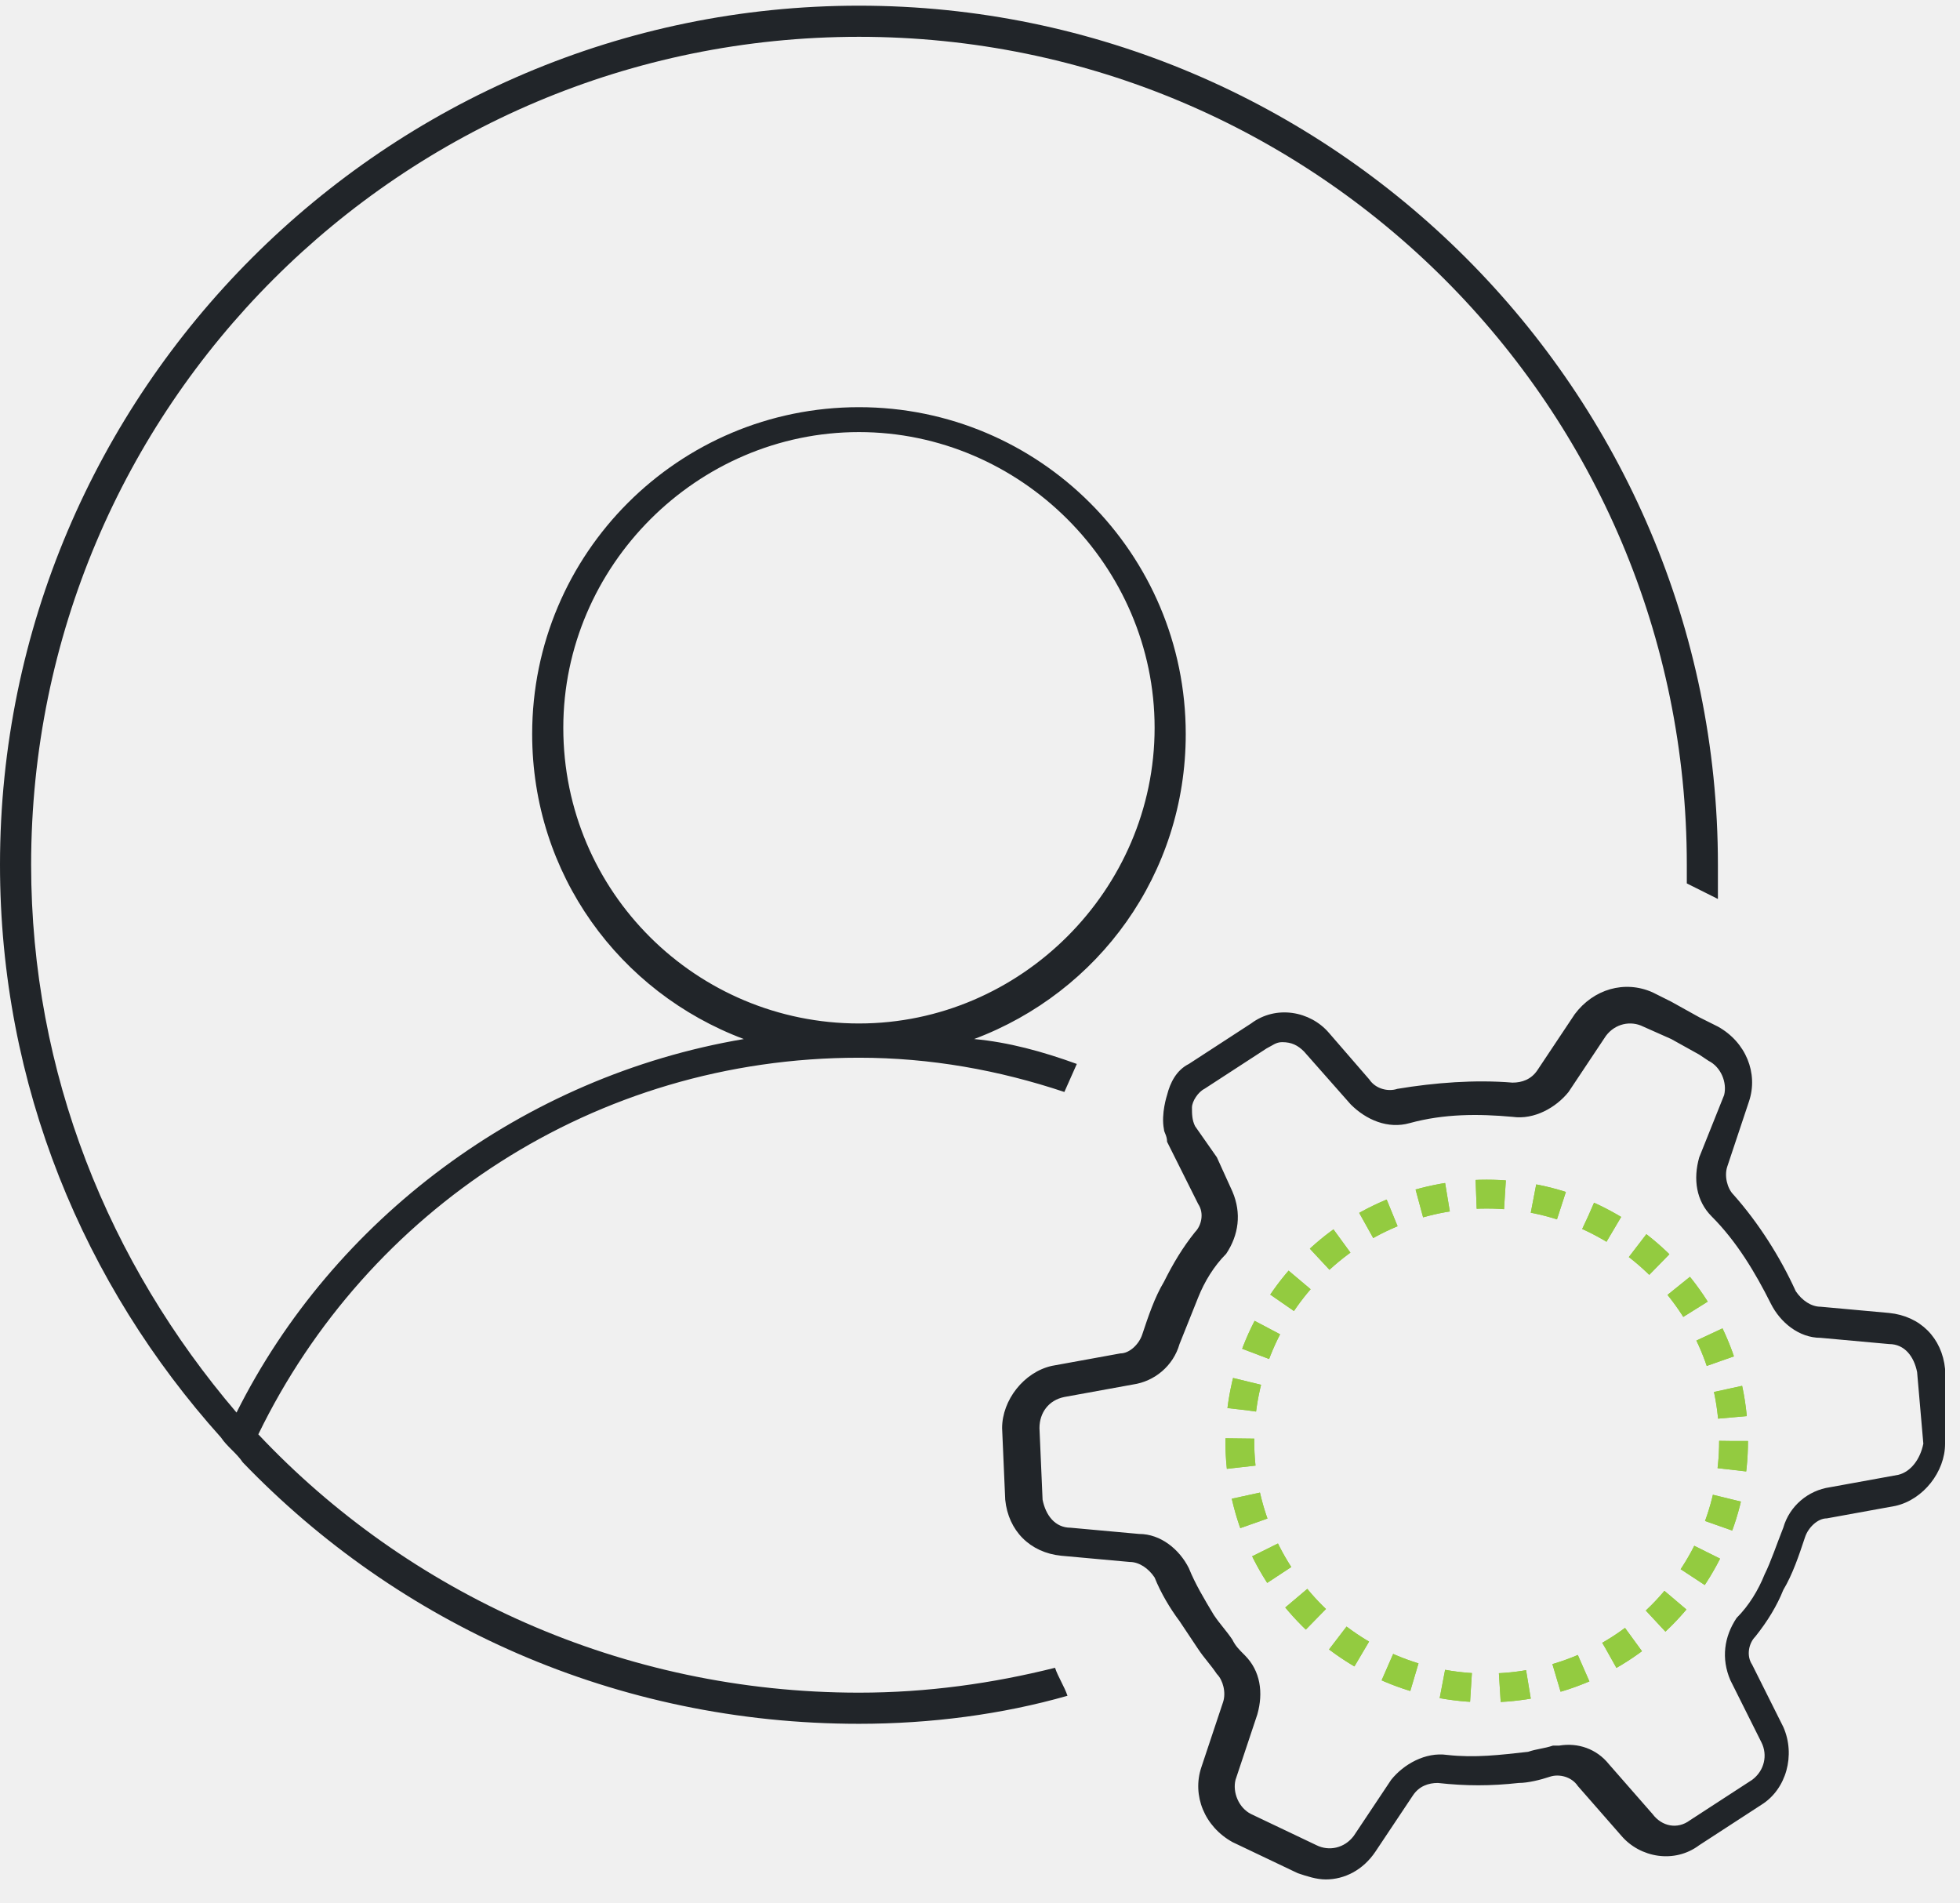
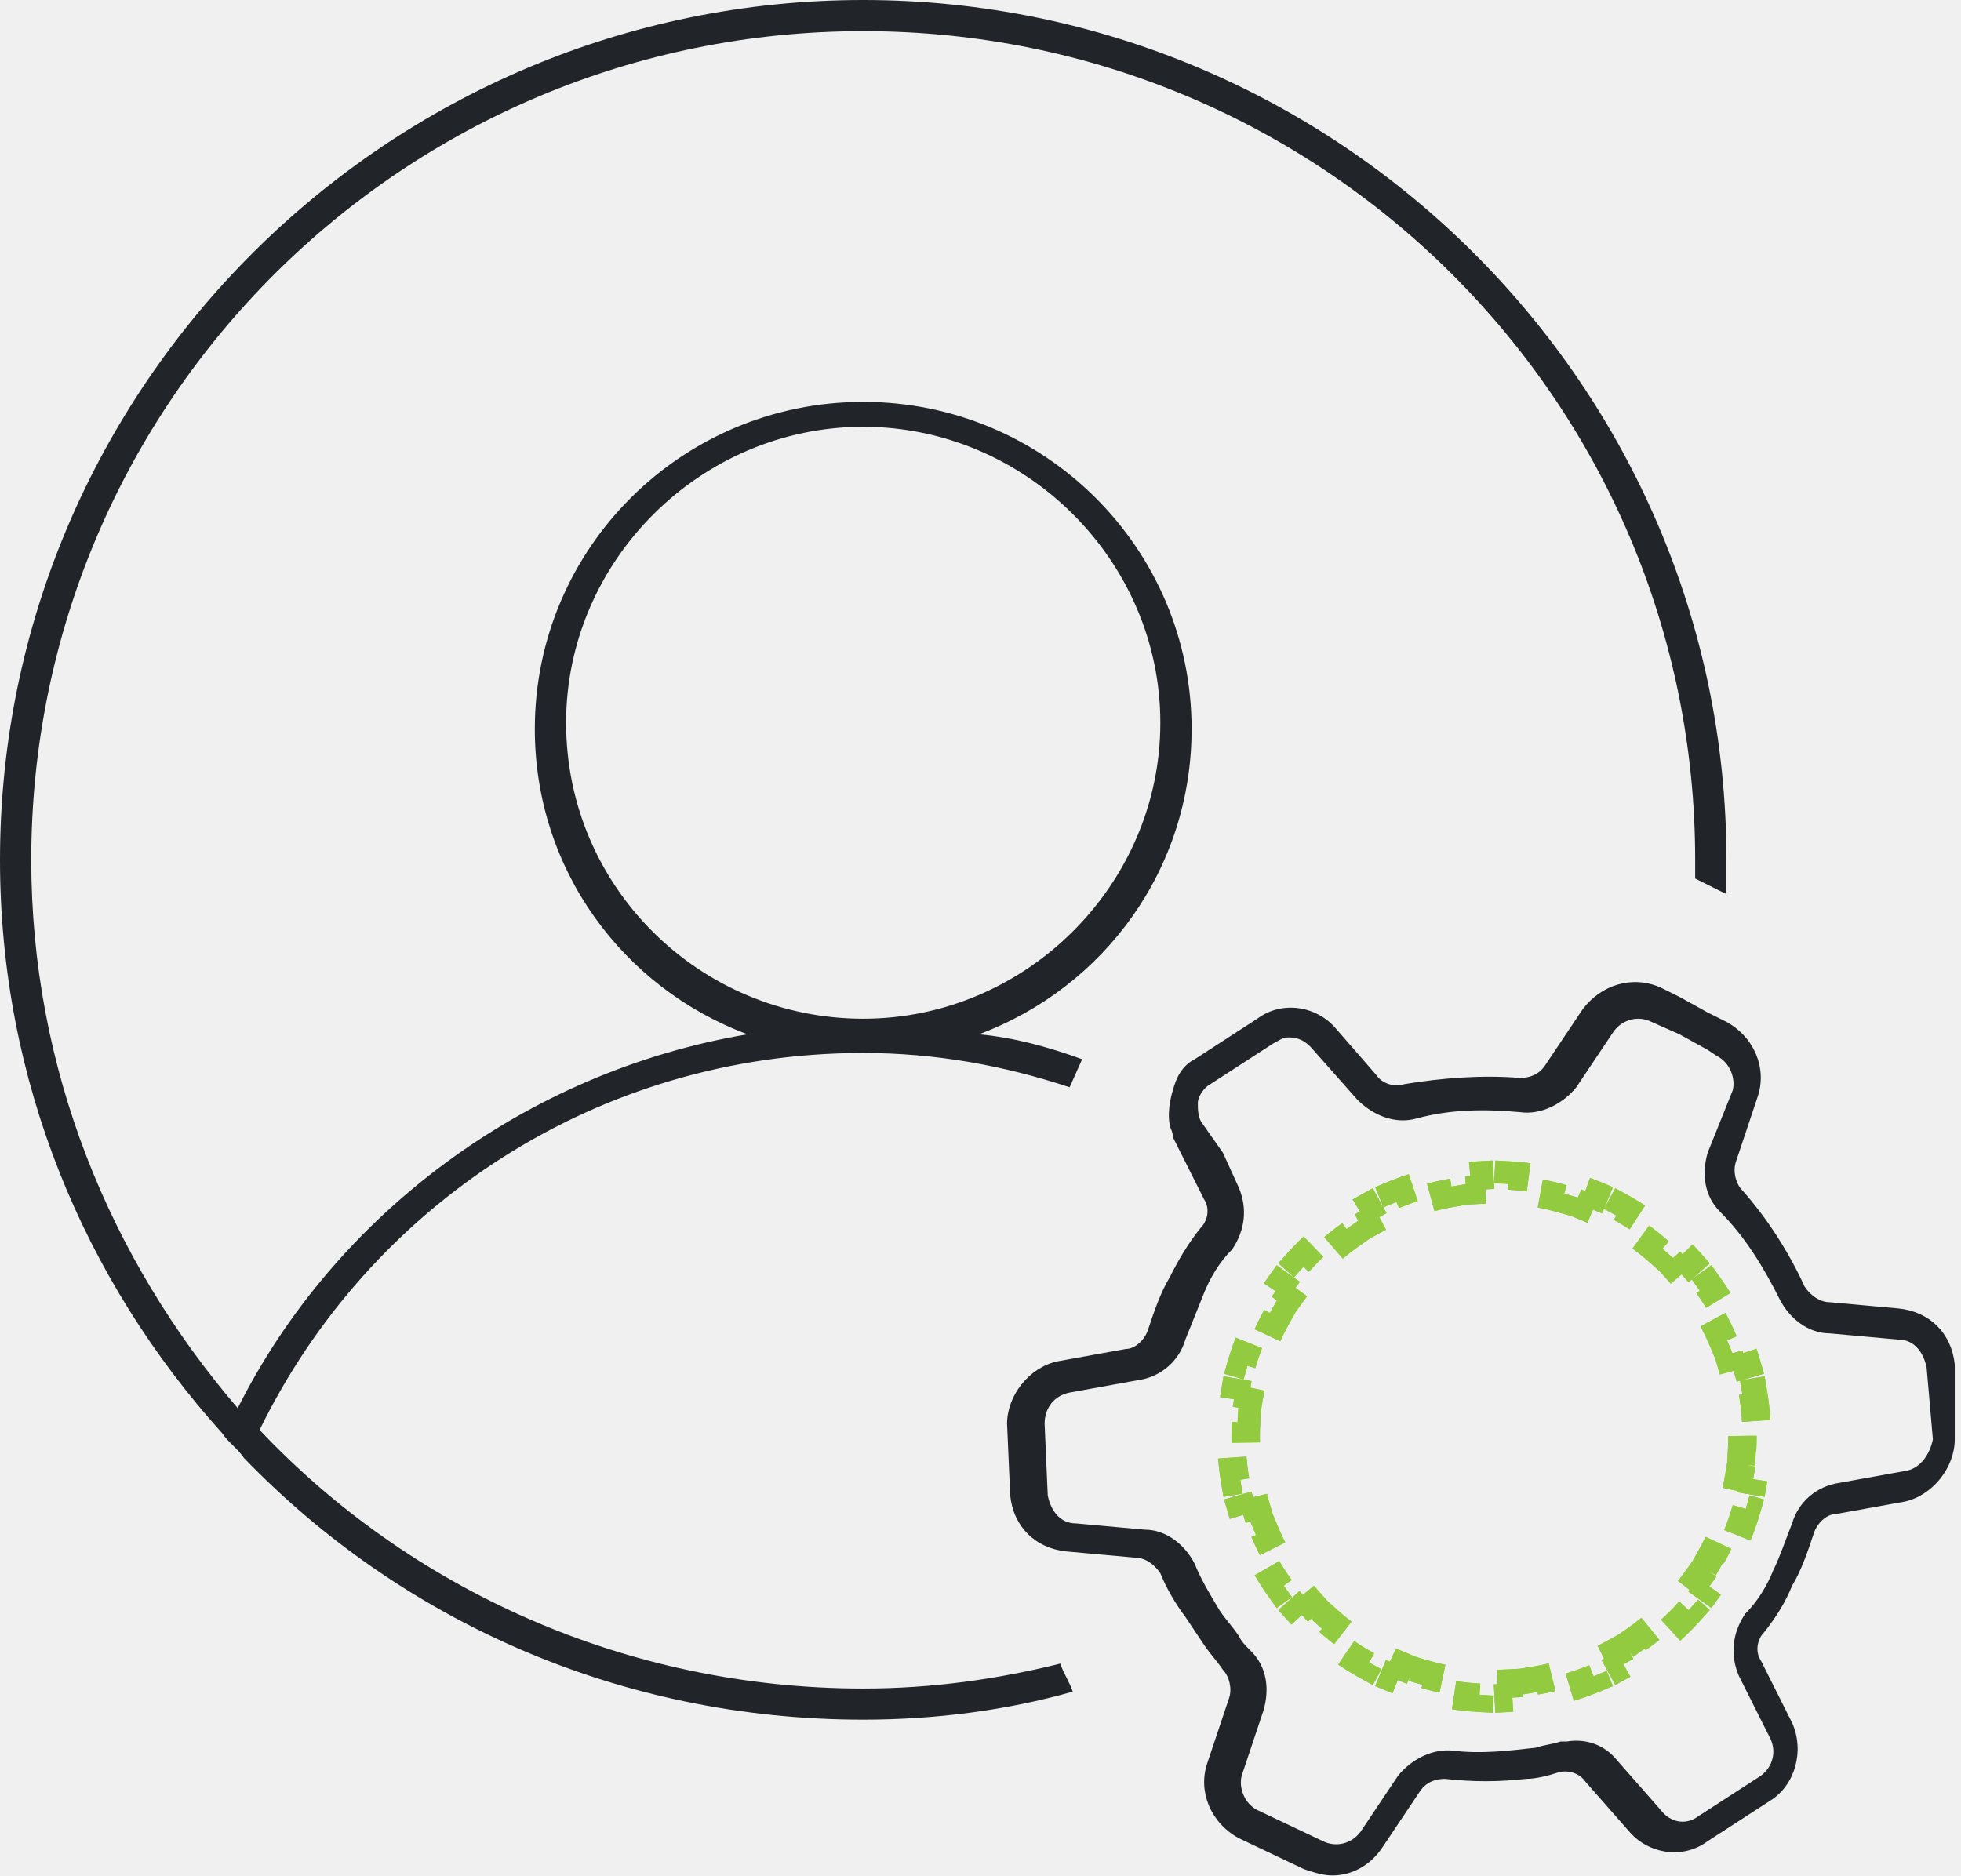
- <svg xmlns="http://www.w3.org/2000/svg" width="68" height="66" viewBox="0 0 68 66" fill="none">
-   <g clip-path="url(#clip0)">
-     <path d="M29.801 58.718C21.595 58.718 14.145 55.263 8.962 49.757C12.741 41.983 20.623 36.692 29.801 36.692C32.284 36.692 34.66 37.124 36.927 37.88L37.359 36.908C36.171 36.476 34.983 36.152 33.796 36.044C38.115 34.424 41.138 30.321 41.138 25.463C41.138 19.2 36.063 14.125 29.801 14.125C23.538 14.125 18.463 19.2 18.463 25.463C18.463 30.321 21.487 34.424 25.806 36.044C18.14 37.34 11.553 42.306 8.206 49.001C3.779 43.818 1.08 37.232 1.08 29.997C1.08 14.125 13.929 1.277 29.801 1.277C45.673 1.277 58.522 14.125 58.522 29.997C58.522 30.213 58.522 30.429 58.522 30.645L59.601 31.185C59.601 30.753 59.601 30.429 59.601 29.997C59.601 13.585 46.213 0.197 29.801 0.197C13.389 0.197 0 13.585 0 29.997C0 37.664 2.915 44.574 7.666 49.865C7.882 50.188 8.206 50.404 8.422 50.728C13.821 56.343 21.379 59.798 29.801 59.798C32.284 59.798 34.767 59.474 37.035 58.826C36.927 58.502 36.711 58.178 36.603 57.855C34.444 58.395 32.176 58.718 29.801 58.718ZM19.543 25.247C19.543 19.632 24.186 14.989 29.801 14.989C35.415 14.989 40.058 19.632 40.058 25.247C40.058 30.861 35.415 35.504 29.801 35.504C24.186 35.504 19.543 30.969 19.543 25.247ZM67.483 47.489C67.375 46.409 66.62 45.654 65.54 45.546L63.164 45.33C62.84 45.33 62.517 45.114 62.301 44.79C61.761 43.602 61.005 42.414 60.141 41.443C59.925 41.227 59.817 40.795 59.925 40.471L60.681 38.203C61.005 37.232 60.573 36.152 59.601 35.612L58.953 35.288L57.982 34.748L57.334 34.424C56.362 33.992 55.282 34.316 54.635 35.18L53.339 37.124C53.123 37.448 52.799 37.556 52.475 37.556C51.179 37.448 49.776 37.556 48.48 37.772C48.156 37.88 47.724 37.772 47.508 37.448L46.105 35.828C45.457 35.072 44.269 34.856 43.405 35.504L41.246 36.908C40.814 37.124 40.598 37.556 40.49 37.987C40.49 37.987 40.274 38.635 40.382 39.175C40.382 39.283 40.49 39.391 40.49 39.607L41.57 41.767C41.786 42.09 41.678 42.522 41.462 42.738C41.03 43.278 40.706 43.818 40.382 44.466C40.058 45.006 39.842 45.654 39.626 46.301C39.518 46.625 39.194 46.949 38.87 46.949L36.495 47.381C35.523 47.597 34.767 48.569 34.767 49.541L34.875 52.024C34.983 53.104 35.739 53.86 36.819 53.968L39.194 54.184C39.518 54.184 39.842 54.399 40.058 54.723C40.274 55.263 40.598 55.803 40.922 56.235C41.138 56.559 41.354 56.883 41.57 57.207C41.786 57.531 42.002 57.747 42.218 58.071C42.434 58.286 42.541 58.718 42.434 59.042L41.678 61.31C41.354 62.282 41.786 63.361 42.758 63.901L45.025 64.981C45.349 65.089 45.673 65.197 45.997 65.197C46.645 65.197 47.292 64.873 47.724 64.225L49.02 62.282C49.236 61.958 49.56 61.85 49.884 61.85C50.855 61.958 51.719 61.958 52.691 61.85C53.015 61.85 53.447 61.742 53.771 61.634C54.095 61.526 54.527 61.634 54.742 61.958L56.254 63.685C56.902 64.441 58.09 64.657 58.953 64.009L61.113 62.605C61.977 62.066 62.301 60.878 61.869 59.906L60.789 57.747C60.573 57.423 60.681 56.991 60.897 56.775C61.329 56.235 61.653 55.695 61.869 55.155C62.193 54.615 62.409 53.968 62.625 53.32C62.733 52.996 63.056 52.672 63.38 52.672L65.756 52.24C66.728 52.024 67.483 51.052 67.483 50.081V47.489ZM65.864 51.16L63.488 51.592C62.733 51.7 62.085 52.24 61.869 52.996C61.653 53.536 61.437 54.184 61.221 54.615C61.005 55.155 60.681 55.695 60.249 56.127C59.817 56.775 59.709 57.531 60.033 58.286L61.113 60.446C61.329 60.878 61.221 61.418 60.789 61.742L58.63 63.145C58.198 63.469 57.658 63.361 57.334 62.929L55.822 61.202C55.39 60.662 54.742 60.446 54.095 60.554C53.987 60.554 53.879 60.554 53.879 60.554C53.555 60.662 53.339 60.662 53.015 60.77C52.043 60.878 51.179 60.986 50.208 60.878C49.452 60.77 48.696 61.202 48.264 61.742L46.968 63.685C46.645 64.117 46.105 64.225 45.673 64.009L43.405 62.929C42.973 62.713 42.758 62.173 42.865 61.742L43.621 59.474C43.837 58.718 43.729 57.963 43.189 57.423C42.973 57.207 42.865 57.099 42.758 56.883C42.541 56.559 42.326 56.343 42.11 56.019C41.786 55.479 41.462 54.939 41.246 54.399C40.922 53.752 40.274 53.212 39.518 53.212L37.143 52.996C36.603 52.996 36.279 52.564 36.171 52.024L36.063 49.541C36.063 49.001 36.387 48.569 36.927 48.461L39.302 48.029C40.058 47.921 40.706 47.381 40.922 46.625C41.138 46.086 41.354 45.546 41.57 45.006C41.786 44.466 42.11 43.926 42.541 43.494C42.973 42.846 43.081 42.09 42.758 41.335L42.218 40.147L41.462 39.067C41.354 38.851 41.354 38.635 41.354 38.419C41.354 38.203 41.57 37.88 41.786 37.772L43.945 36.368C44.161 36.26 44.269 36.152 44.485 36.152C44.809 36.152 45.025 36.26 45.241 36.476L46.861 38.311C47.4 38.851 48.156 39.175 48.912 38.959C50.1 38.635 51.287 38.635 52.475 38.743C53.231 38.851 53.987 38.419 54.419 37.88L55.714 35.936C56.038 35.504 56.578 35.396 57.01 35.612L57.982 36.044L58.953 36.584L59.277 36.8C59.709 37.016 59.925 37.556 59.817 37.987L58.953 40.147C58.737 40.903 58.846 41.659 59.385 42.198C60.249 43.062 60.897 44.142 61.437 45.222C61.761 45.87 62.409 46.409 63.164 46.409L65.54 46.625C66.08 46.625 66.404 47.057 66.512 47.597L66.728 50.081C66.62 50.62 66.296 51.052 65.864 51.16Z" fill="#212529" />
-     <circle cx="51.579" cy="49.989" r="8.565" stroke="#93CB40" stroke-dasharray="1 1" />
-     <circle cx="51.579" cy="49.989" r="8.565" stroke="#93CB40" stroke-dasharray="1 1" />
-   </g>
-   <defs>
-     <clipPath id="clip0">
-       <rect width="67.699" height="65" fill="white" transform="translate(0 0.196777)" />
-     </clipPath>
-   </defs>
+ <svg xmlns="http://www.w3.org/2000/svg" width="69" height="66" viewBox="0 0 69 66" fill="none">
+   <path d="M30.373 59.422C22.01 59.422 14.416 55.914 9.134 50.322C12.986 42.429 21.019 37.056 30.373 37.056C32.904 37.056 35.325 37.495 37.636 38.263L38.077 37.276C36.866 36.837 35.656 36.508 34.445 36.399C38.847 34.754 41.928 30.588 41.928 25.654C41.928 19.296 36.756 14.143 30.373 14.143C23.99 14.143 18.818 19.296 18.818 25.654C18.818 30.588 21.899 34.754 26.301 36.399C18.488 37.714 11.775 42.758 8.364 49.555C3.852 44.292 1.1 37.605 1.1 30.259C1.1 14.143 14.196 1.096 30.373 1.096C46.55 1.096 59.646 14.143 59.646 30.259C59.646 30.478 59.646 30.698 59.646 30.917L60.746 31.465C60.746 31.027 60.746 30.698 60.746 30.259C60.746 13.595 47.1 0 30.373 0C13.646 0 0 13.595 0 30.259C0 38.043 2.971 45.06 7.813 50.432C8.033 50.761 8.364 50.98 8.584 51.309C14.086 57.01 21.79 60.518 30.373 60.518C32.904 60.518 35.435 60.189 37.746 59.532C37.636 59.203 37.416 58.874 37.306 58.545C35.105 59.093 32.794 59.422 30.373 59.422ZM19.919 25.435C19.919 19.734 24.651 15.02 30.373 15.02C36.096 15.02 40.828 19.734 40.828 25.435C40.828 31.136 36.096 35.85 30.373 35.85C24.651 35.85 19.919 31.246 19.919 25.435ZM68.78 48.02C68.67 46.924 67.9 46.156 66.799 46.047L64.378 45.827C64.048 45.827 63.718 45.608 63.498 45.279C62.947 44.073 62.177 42.867 61.297 41.88C61.077 41.661 60.967 41.223 61.077 40.894L61.847 38.591C62.177 37.605 61.737 36.508 60.746 35.96L60.086 35.631L59.096 35.083L58.435 34.754C57.445 34.316 56.344 34.645 55.684 35.522L54.364 37.495C54.144 37.824 53.813 37.934 53.483 37.934C52.163 37.824 50.732 37.934 49.411 38.153C49.081 38.263 48.641 38.153 48.421 37.824L46.99 36.179C46.33 35.412 45.12 35.193 44.239 35.85L42.038 37.276C41.598 37.495 41.378 37.934 41.268 38.372C41.268 38.372 41.048 39.03 41.158 39.578C41.158 39.688 41.268 39.797 41.268 40.017L42.368 42.209C42.589 42.538 42.478 42.977 42.258 43.196C41.818 43.744 41.488 44.292 41.158 44.95C40.828 45.498 40.608 46.156 40.388 46.814C40.278 47.143 39.947 47.472 39.617 47.472L37.196 47.91C36.206 48.13 35.435 49.116 35.435 50.103L35.545 52.625C35.656 53.721 36.426 54.488 37.526 54.598L39.947 54.817C40.278 54.817 40.608 55.036 40.828 55.365C41.048 55.914 41.378 56.462 41.708 56.9C41.928 57.229 42.148 57.558 42.368 57.887C42.589 58.216 42.809 58.435 43.029 58.764C43.249 58.983 43.359 59.422 43.249 59.751L42.478 62.053C42.148 63.04 42.589 64.136 43.579 64.684L45.89 65.781C46.22 65.89 46.55 66 46.88 66C47.541 66 48.201 65.671 48.641 65.013L49.962 63.04C50.182 62.711 50.512 62.601 50.842 62.601C51.833 62.711 52.713 62.711 53.703 62.601C54.033 62.601 54.474 62.492 54.804 62.382C55.134 62.272 55.574 62.382 55.794 62.711L57.335 64.465C57.995 65.233 59.206 65.452 60.086 64.794L62.287 63.369C63.167 62.821 63.498 61.615 63.057 60.628L61.957 58.435C61.737 58.106 61.847 57.668 62.067 57.449C62.507 56.9 62.837 56.352 63.057 55.804C63.388 55.256 63.608 54.598 63.828 53.94C63.938 53.611 64.268 53.282 64.598 53.282L67.019 52.844C68.01 52.625 68.78 51.638 68.78 50.651V48.02ZM67.129 51.748L64.708 52.186C63.938 52.296 63.278 52.844 63.057 53.611C62.837 54.16 62.617 54.817 62.397 55.256C62.177 55.804 61.847 56.352 61.407 56.791C60.967 57.449 60.856 58.216 61.187 58.983L62.287 61.176C62.507 61.615 62.397 62.163 61.957 62.492L59.756 63.917C59.316 64.246 58.766 64.136 58.435 63.698L56.895 61.944C56.455 61.395 55.794 61.176 55.134 61.286C55.024 61.286 54.914 61.286 54.914 61.286C54.584 61.395 54.364 61.395 54.033 61.505C53.043 61.615 52.163 61.724 51.172 61.615C50.402 61.505 49.632 61.944 49.191 62.492L47.871 64.465C47.541 64.904 46.99 65.013 46.55 64.794L44.239 63.698C43.799 63.478 43.579 62.93 43.689 62.492L44.459 60.189C44.679 59.422 44.569 58.654 44.019 58.106C43.799 57.887 43.689 57.777 43.579 57.558C43.359 57.229 43.139 57.01 42.919 56.681C42.589 56.133 42.258 55.585 42.038 55.036C41.708 54.379 41.048 53.831 40.278 53.831L37.856 53.611C37.306 53.611 36.976 53.173 36.866 52.625L36.756 50.103C36.756 49.555 37.086 49.116 37.636 49.007L40.057 48.568C40.828 48.459 41.488 47.91 41.708 47.143C41.928 46.595 42.148 46.047 42.368 45.498C42.589 44.95 42.919 44.402 43.359 43.964C43.799 43.306 43.909 42.538 43.579 41.771L43.029 40.565L42.258 39.468C42.148 39.249 42.148 39.03 42.148 38.811C42.148 38.591 42.368 38.263 42.589 38.153L44.789 36.728C45.01 36.618 45.12 36.508 45.34 36.508C45.67 36.508 45.89 36.618 46.11 36.837L47.761 38.701C48.311 39.249 49.081 39.578 49.852 39.359C51.062 39.03 52.273 39.03 53.483 39.139C54.254 39.249 55.024 38.811 55.464 38.263L56.785 36.289C57.115 35.85 57.665 35.741 58.105 35.96L59.096 36.399L60.086 36.947L60.416 37.166C60.856 37.385 61.077 37.934 60.967 38.372L60.086 40.565C59.866 41.332 59.976 42.1 60.526 42.648C61.407 43.525 62.067 44.621 62.617 45.718C62.947 46.375 63.608 46.924 64.378 46.924L66.799 47.143C67.349 47.143 67.679 47.581 67.79 48.13L68.01 50.651C67.9 51.199 67.569 51.638 67.129 51.748Z" fill="#212529" />
+   <path d="M61.68 49.012C61.737 49.349 61.776 49.692 61.795 50.041L61.296 50.068C61.305 50.23 61.309 50.394 61.309 50.558C61.309 50.722 61.305 50.886 61.296 51.047L61.795 51.075C61.776 51.423 61.737 51.767 61.68 52.103L61.187 52.02C61.132 52.344 61.059 52.662 60.969 52.973L61.449 53.111C61.353 53.445 61.238 53.77 61.106 54.087L60.644 53.895C60.518 54.197 60.376 54.49 60.218 54.774L60.654 55.018C60.486 55.32 60.301 55.611 60.101 55.891L59.694 55.601C59.504 55.866 59.3 56.121 59.082 56.364L59.453 56.698C59.223 56.954 58.978 57.198 58.72 57.427L58.388 57.053C58.144 57.27 57.888 57.473 57.621 57.662L57.91 58.07C57.629 58.269 57.337 58.452 57.033 58.619L56.792 58.181C56.508 58.338 56.213 58.479 55.91 58.604L56.101 59.066C55.784 59.197 55.458 59.311 55.124 59.406L54.987 58.926C54.675 59.015 54.357 59.087 54.033 59.141L54.115 59.635C53.779 59.691 53.435 59.729 53.087 59.748L53.06 59.249C52.898 59.258 52.734 59.263 52.57 59.263C52.405 59.263 52.242 59.258 52.08 59.249L52.052 59.748C51.704 59.729 51.361 59.691 51.024 59.635L51.107 59.141C50.782 59.087 50.464 59.015 50.153 58.926L50.015 59.406C49.682 59.311 49.356 59.197 49.039 59.066L49.229 58.604C48.926 58.479 48.632 58.338 48.347 58.181L48.106 58.619C47.803 58.452 47.511 58.269 47.23 58.07L47.518 57.662C47.251 57.473 46.995 57.27 46.752 57.053L46.419 57.427C46.162 57.198 45.917 56.954 45.686 56.698L46.058 56.364C45.84 56.121 45.635 55.866 45.445 55.601L45.038 55.891C44.838 55.611 44.654 55.32 44.485 55.018L44.922 54.774C44.764 54.49 44.621 54.197 44.495 53.895L44.034 54.087C43.902 53.77 43.787 53.445 43.691 53.111L44.171 52.973C44.081 52.662 44.008 52.344 43.953 52.02L43.46 52.103C43.403 51.767 43.364 51.423 43.345 51.075L43.844 51.047C43.835 50.886 43.83 50.722 43.83 50.558C43.83 50.394 43.835 50.23 43.844 50.068L43.345 50.041C43.364 49.692 43.403 49.349 43.46 49.012L43.953 49.096C44.008 48.772 44.081 48.454 44.171 48.143L43.691 48.004C43.787 47.671 43.902 47.345 44.034 47.029L44.495 47.221C44.621 46.919 44.764 46.625 44.922 46.341L44.485 46.098C44.654 45.796 44.838 45.504 45.038 45.224L45.445 45.515C45.635 45.249 45.84 44.995 46.058 44.752L45.686 44.418C45.917 44.161 46.162 43.918 46.419 43.688L46.752 44.062C46.995 43.846 47.251 43.642 47.518 43.454L47.23 43.045C47.511 42.847 47.803 42.663 48.106 42.496L48.347 42.934C48.632 42.778 48.926 42.636 49.229 42.511L49.039 42.049C49.356 41.918 49.682 41.805 50.015 41.709L50.153 42.19C50.464 42.101 50.782 42.029 51.107 41.974L51.024 41.481C51.361 41.425 51.704 41.386 52.052 41.367L52.08 41.867C52.242 41.858 52.405 41.853 52.57 41.853C52.734 41.853 52.898 41.858 53.06 41.867L53.087 41.367C53.435 41.386 53.779 41.425 54.115 41.481L54.033 41.974C54.357 42.029 54.675 42.101 54.987 42.19L55.124 41.709C55.458 41.805 55.784 41.918 56.101 42.049L55.91 42.511C56.213 42.636 56.508 42.778 56.792 42.934L57.033 42.496C57.337 42.663 57.629 42.847 57.91 43.045L57.621 43.454C57.888 43.642 58.144 43.846 58.388 44.062L58.72 43.688C58.978 43.918 59.223 44.161 59.453 44.418L59.082 44.752C59.3 44.995 59.504 45.249 59.694 45.515L60.101 45.224C60.301 45.504 60.486 45.796 60.654 46.098L60.218 46.341C60.376 46.625 60.518 46.919 60.644 47.221L61.106 47.029C61.238 47.345 61.353 47.671 61.449 48.004L60.969 48.143C61.059 48.454 61.132 48.772 61.187 49.096L61.68 49.012Z" stroke="#93CB40" stroke-dasharray="1 1" />
+   <path d="M61.68 49.012C61.737 49.349 61.776 49.692 61.795 50.041L61.296 50.068C61.305 50.23 61.309 50.394 61.309 50.558C61.309 50.722 61.305 50.886 61.296 51.047L61.795 51.075C61.776 51.423 61.737 51.767 61.68 52.103L61.187 52.02C61.132 52.344 61.059 52.662 60.969 52.973L61.449 53.111C61.353 53.445 61.238 53.77 61.106 54.087L60.644 53.895C60.518 54.197 60.376 54.49 60.218 54.774L60.654 55.018C60.486 55.32 60.301 55.611 60.101 55.891L59.694 55.601C59.504 55.866 59.3 56.121 59.082 56.364L59.453 56.698C59.223 56.954 58.978 57.198 58.72 57.427L58.388 57.053C58.144 57.27 57.888 57.473 57.621 57.662L57.91 58.07C57.629 58.269 57.336 58.452 57.033 58.619L56.792 58.181C56.508 58.338 56.213 58.479 55.91 58.604L56.101 59.066C55.784 59.197 55.458 59.311 55.124 59.406L54.987 58.926C54.675 59.015 54.357 59.087 54.033 59.141L54.115 59.635C53.778 59.691 53.435 59.729 53.087 59.748L53.06 59.249C52.898 59.258 52.734 59.263 52.57 59.263C52.405 59.263 52.242 59.258 52.08 59.249L52.052 59.748C51.704 59.729 51.361 59.691 51.024 59.635L51.107 59.141C50.782 59.087 50.464 59.015 50.153 58.926L50.015 59.406C49.682 59.311 49.356 59.197 49.039 59.066L49.229 58.604C48.926 58.479 48.632 58.338 48.347 58.181L48.106 58.619C47.803 58.452 47.51 58.269 47.229 58.07L47.518 57.662C47.251 57.473 46.995 57.27 46.752 57.053L46.419 57.427C46.161 57.198 45.917 56.954 45.686 56.698L46.058 56.364C45.84 56.121 45.635 55.866 45.445 55.601L45.038 55.891C44.838 55.611 44.653 55.32 44.485 55.018L44.922 54.774C44.764 54.49 44.621 54.197 44.495 53.895L44.034 54.087C43.902 53.77 43.787 53.445 43.69 53.111L44.171 52.973C44.081 52.662 44.008 52.344 43.953 52.02L43.46 52.103C43.403 51.767 43.364 51.423 43.344 51.075L43.844 51.047C43.835 50.886 43.83 50.722 43.83 50.558C43.83 50.394 43.835 50.23 43.844 50.068L43.344 50.041C43.364 49.692 43.403 49.349 43.46 49.012L43.953 49.096C44.008 48.772 44.081 48.454 44.171 48.143L43.69 48.004C43.787 47.671 43.902 47.345 44.034 47.029L44.495 47.221C44.621 46.919 44.764 46.625 44.922 46.341L44.485 46.098C44.653 45.796 44.838 45.504 45.038 45.224L45.445 45.515C45.635 45.249 45.84 44.995 46.058 44.752L45.686 44.418C45.917 44.161 46.161 43.918 46.419 43.688L46.752 44.062C46.995 43.846 47.251 43.642 47.518 43.454L47.229 43.045C47.51 42.847 47.803 42.663 48.106 42.496L48.347 42.934C48.632 42.778 48.926 42.636 49.229 42.511L49.039 42.049C49.356 41.918 49.682 41.805 50.015 41.709L50.153 42.19C50.464 42.101 50.782 42.029 51.107 41.974L51.024 41.481C51.361 41.425 51.704 41.386 52.052 41.367L52.08 41.867C52.242 41.858 52.405 41.853 52.57 41.853C52.734 41.853 52.898 41.858 53.06 41.867L53.087 41.367C53.435 41.386 53.778 41.425 54.115 41.481L54.033 41.974C54.357 42.029 54.675 42.101 54.987 42.19L55.124 41.709C55.458 41.805 55.784 41.918 56.101 42.049L55.91 42.511C56.213 42.636 56.508 42.778 56.792 42.934L57.033 42.496C57.336 42.663 57.629 42.847 57.91 43.045L57.621 43.454C57.888 43.642 58.144 43.846 58.388 44.062L58.72 43.688C58.978 43.918 59.223 44.161 59.453 44.418L59.082 44.752C59.3 44.995 59.504 45.249 59.694 45.515L60.101 45.224C60.301 45.504 60.486 45.796 60.654 46.098L60.218 46.341C60.376 46.625 60.518 46.919 60.644 47.221L61.106 47.029C61.238 47.345 61.353 47.671 61.449 48.004L60.969 48.143C61.059 48.454 61.132 48.772 61.187 49.096L61.68 49.012Z" stroke="#93CB40" stroke-dasharray="1 1" />
</svg>
